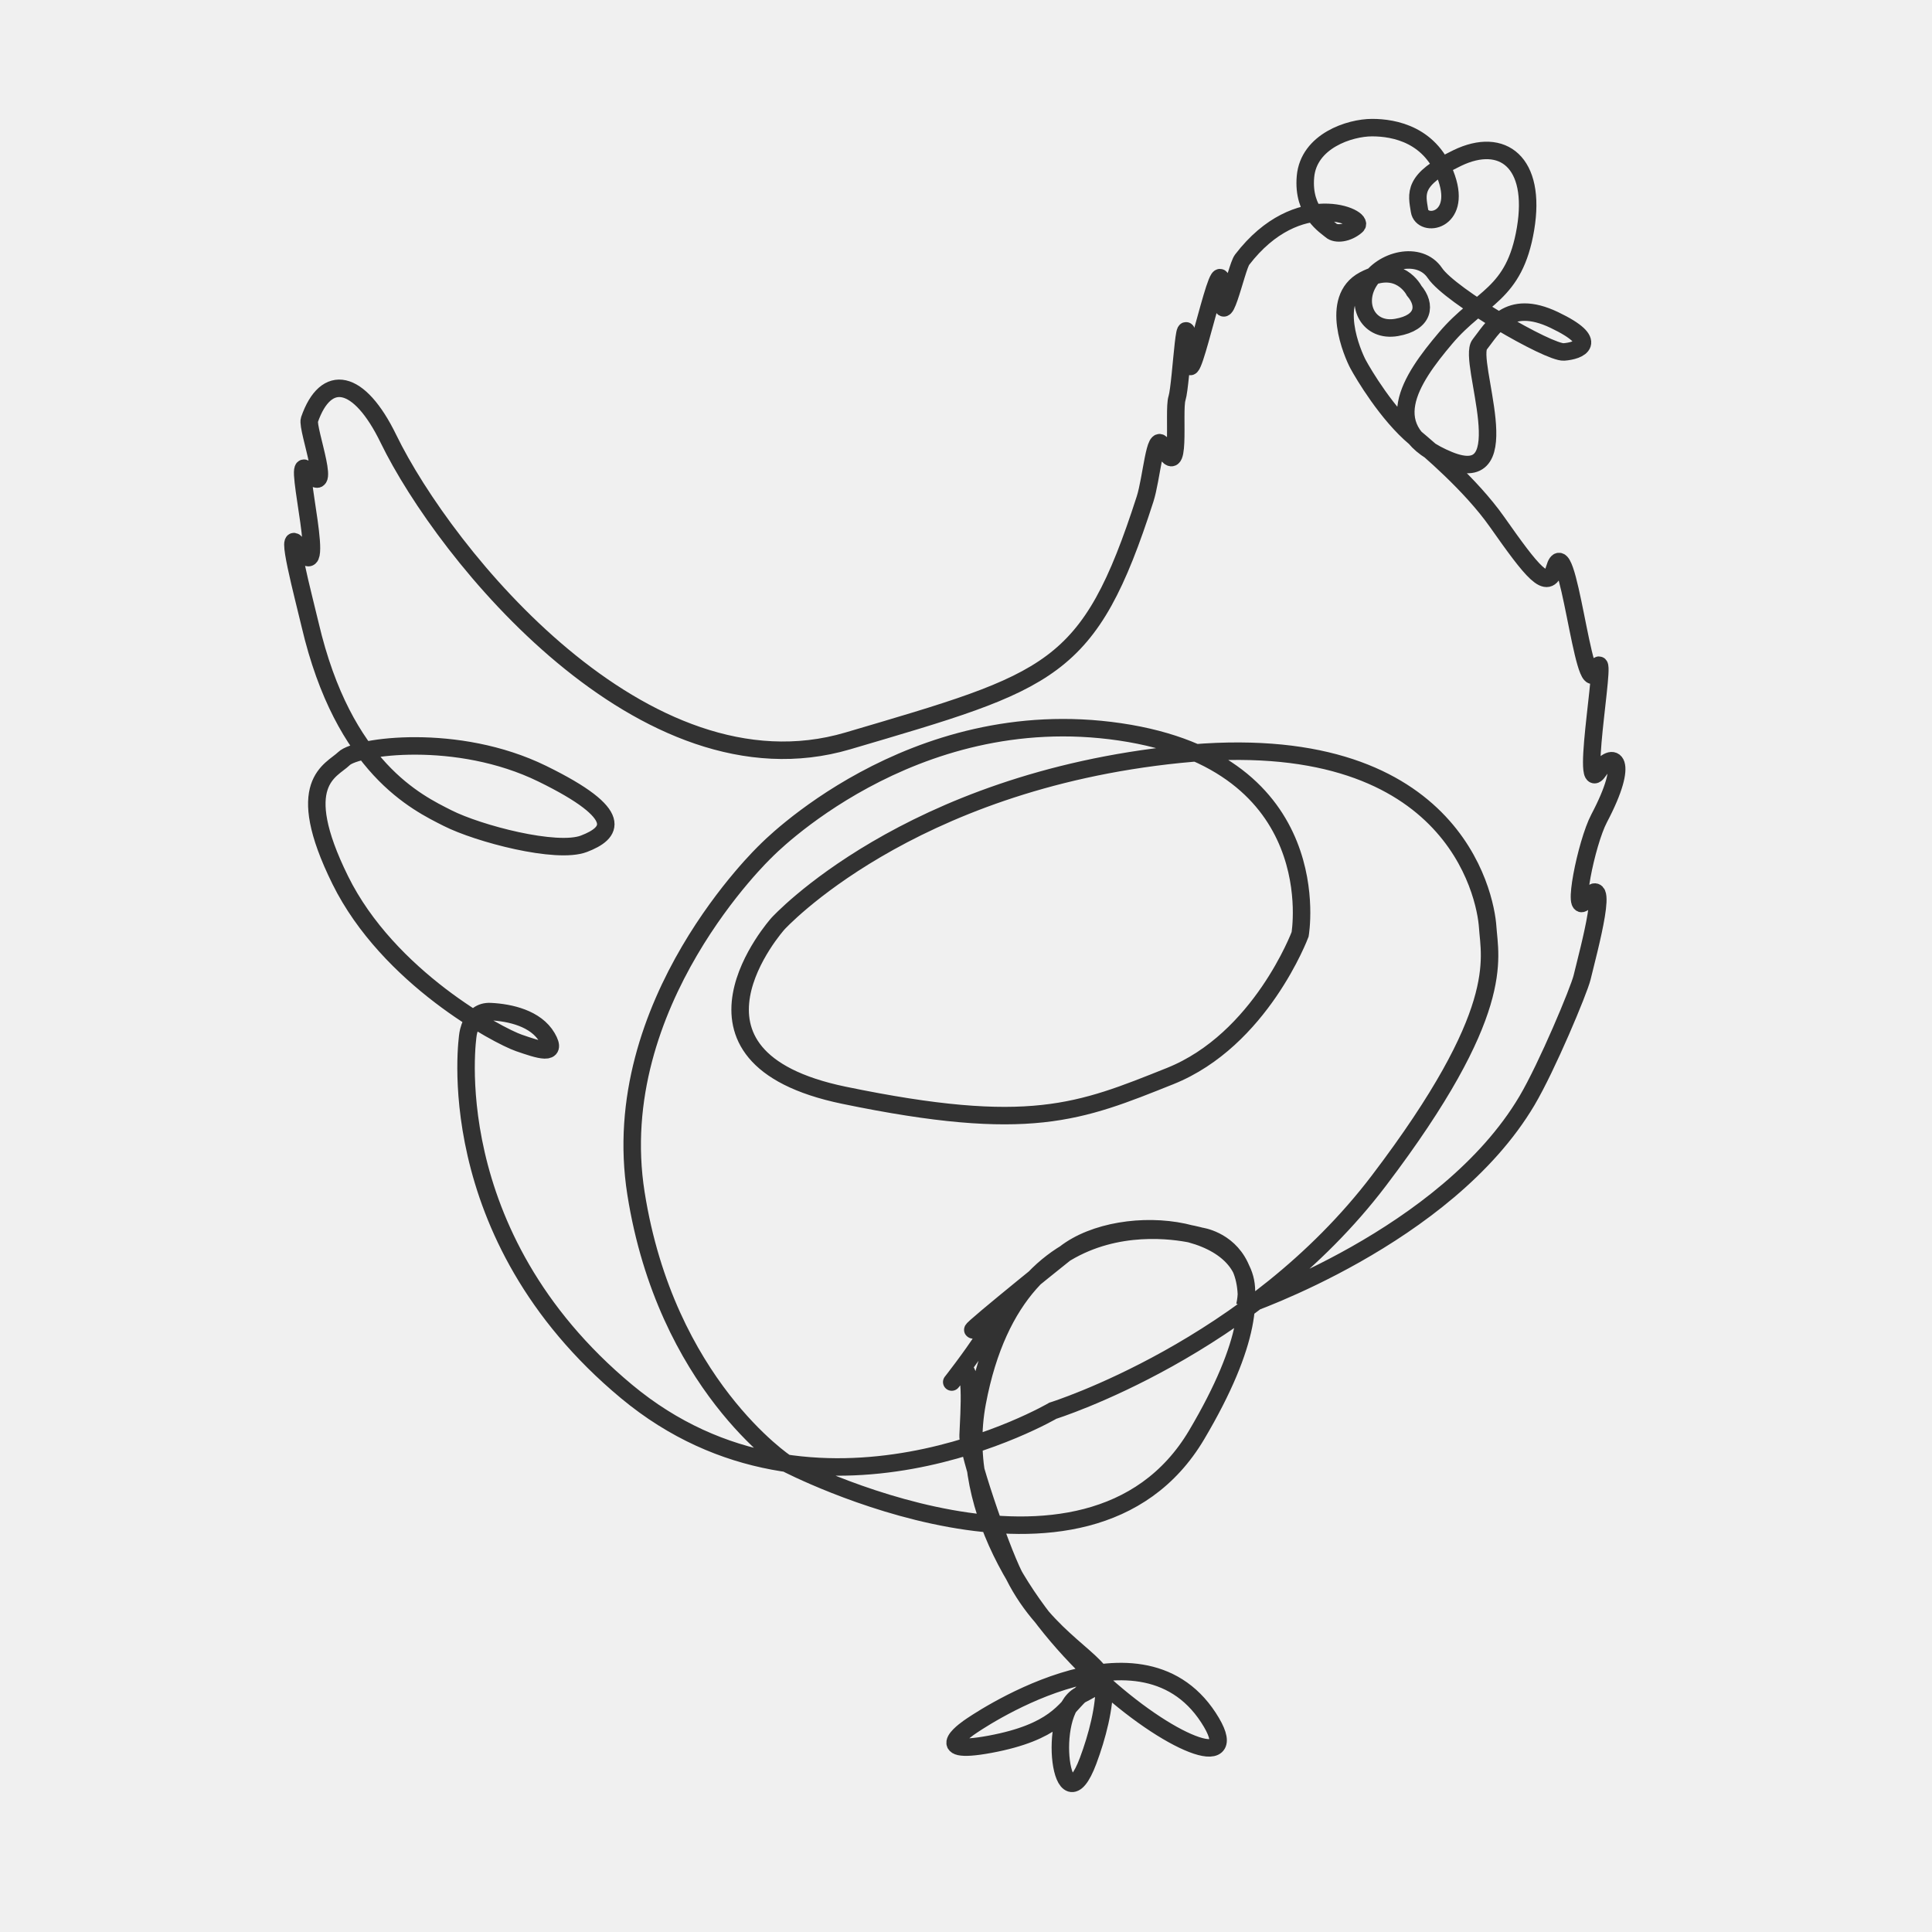
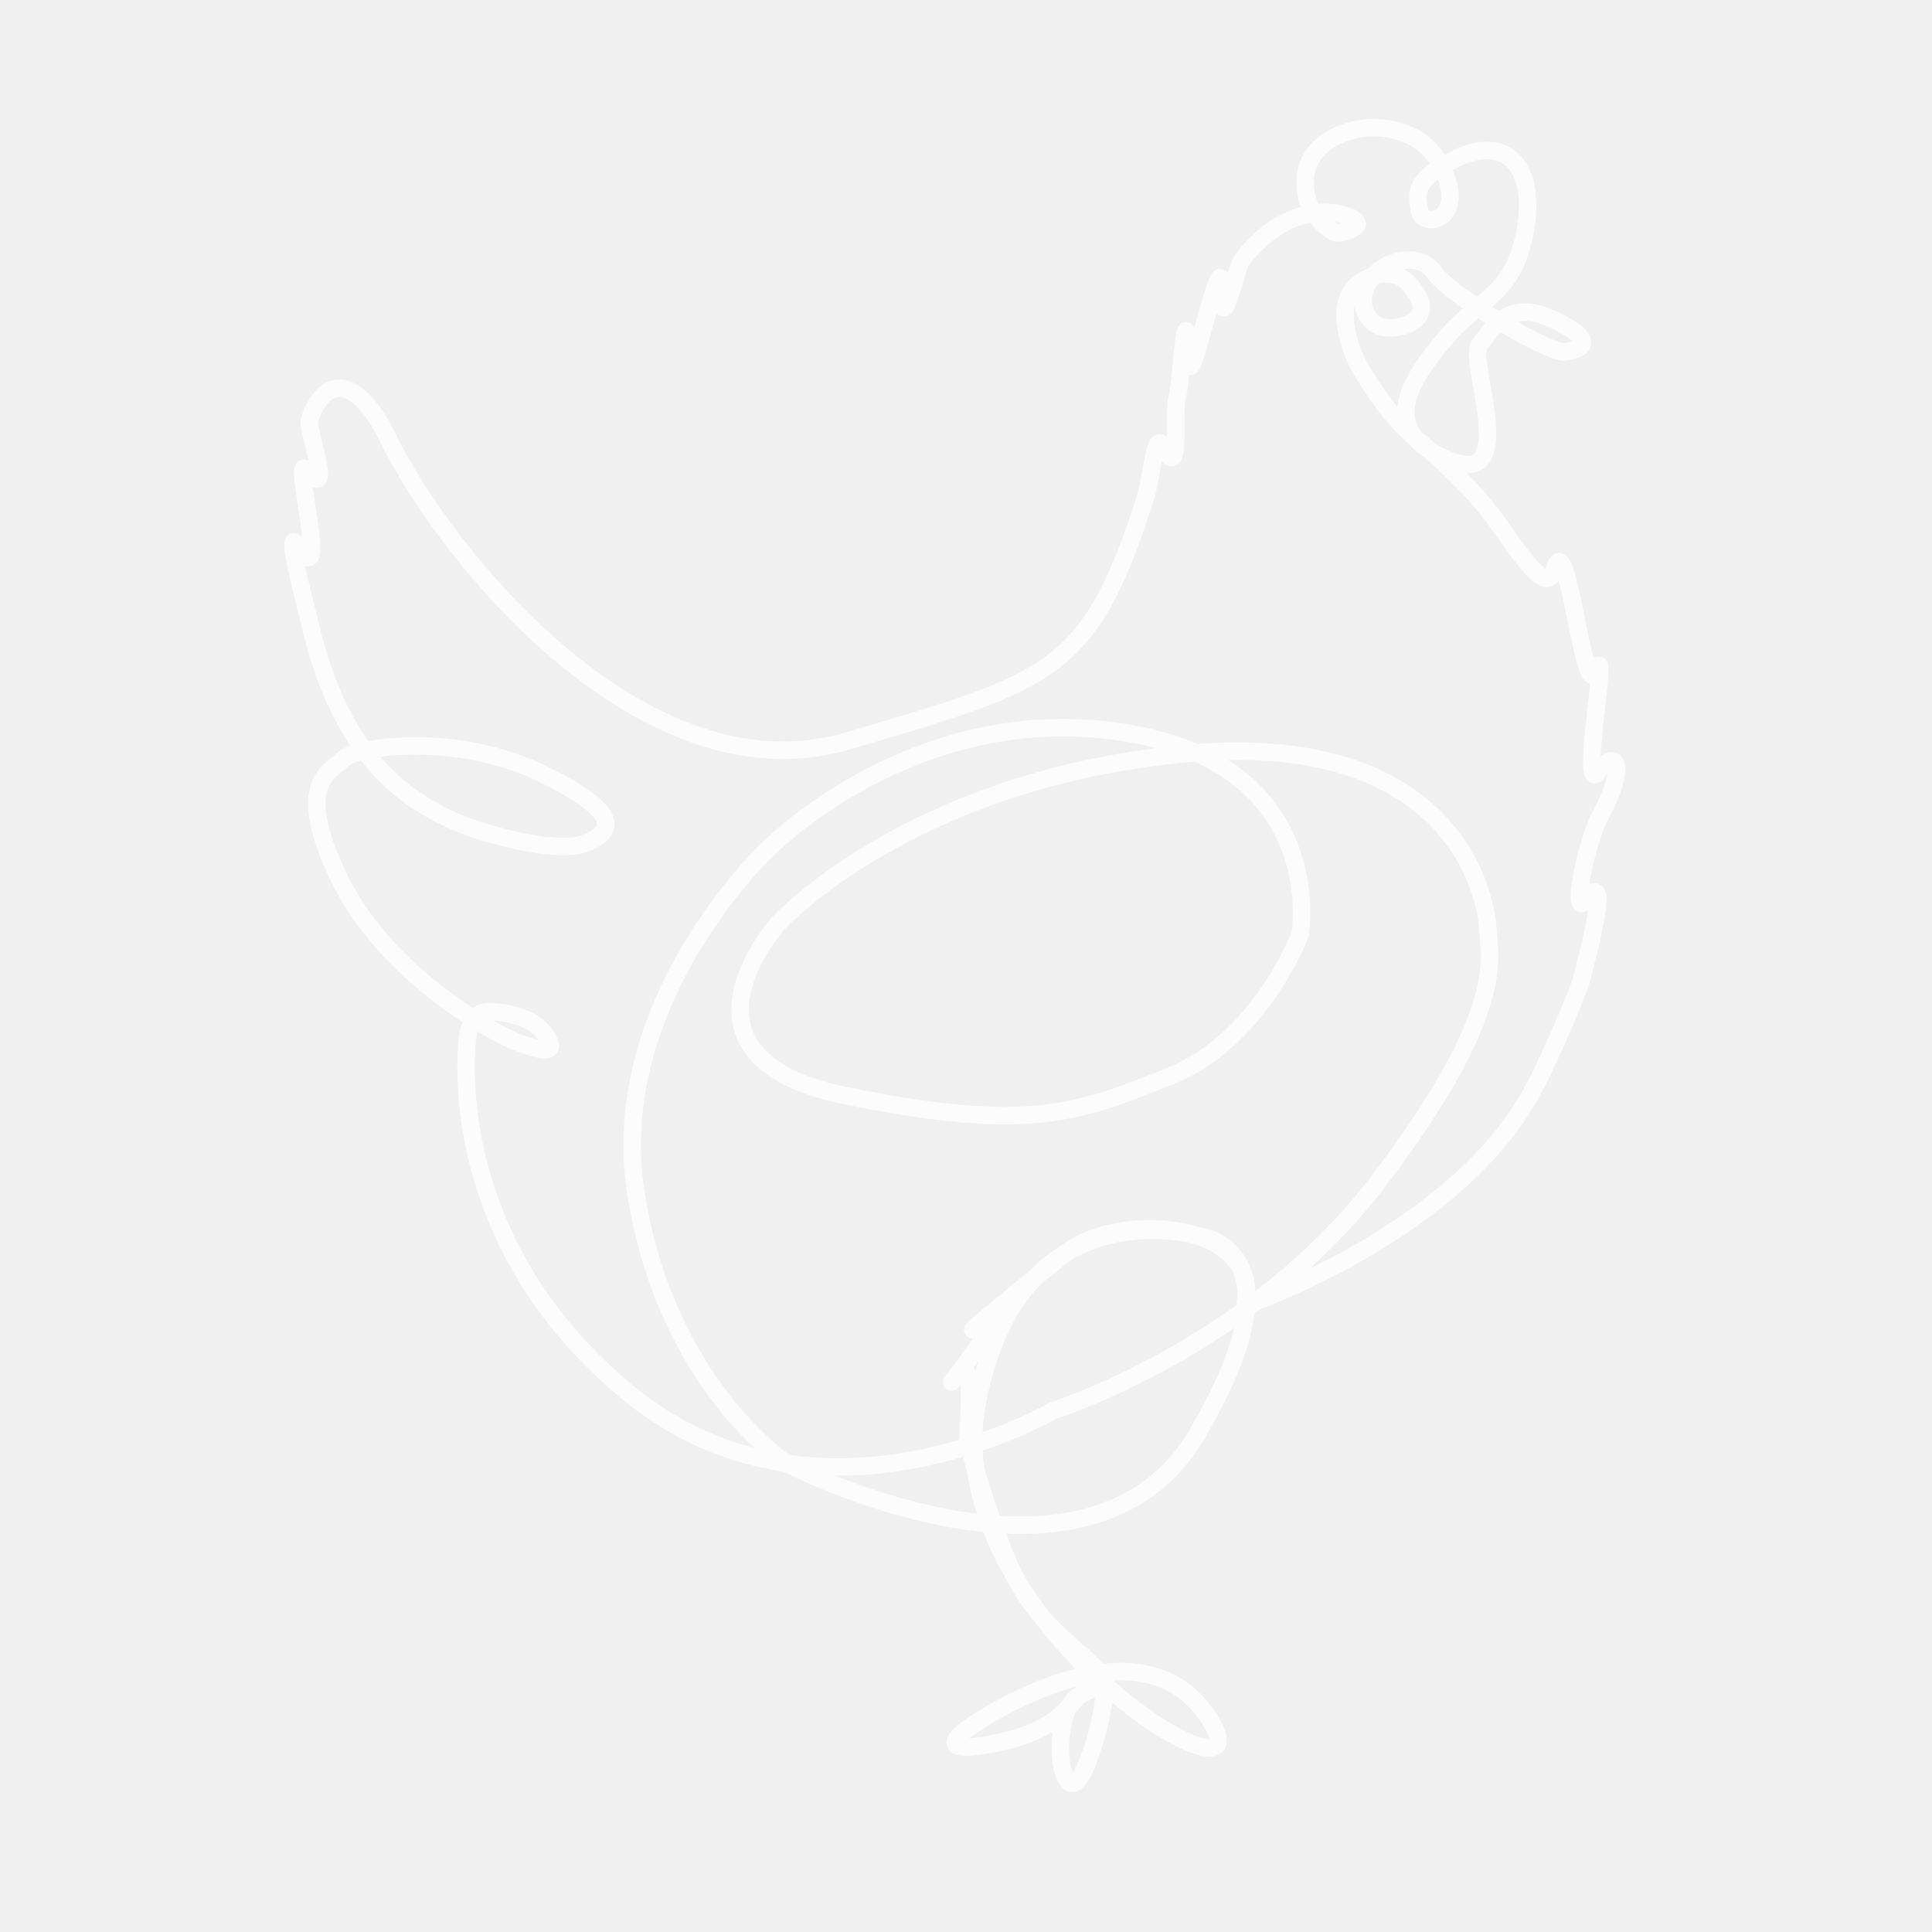
<svg xmlns="http://www.w3.org/2000/svg" width="210mm" height="210mm" viewBox="0 0 210 210" version="1.1" id="svg1" xml:space="preserve">
  <defs id="defs1" />
  <g id="layer2">
-     <path style="opacity:0.79;fill:none;stroke:#000000;stroke-width:1.9;stroke-dasharray:none" d="m 135.311,141.922 c 0,0 21.855,-7.418 30.656,-22.268 2.188,-3.692 5.659,-12.001 5.998,-13.402 0.741,-3.071 3.251,-12.208 0.337,-8.362 -1.54,2.032 0.099,-6.25 1.515,-8.936 3.417,-6.481 1.527,-7.46 -0.091,-5.104 -2.135,3.108 1.377,-15.271 -0.301,-10.862 -1.315,3.456 -3.042,-16.032 -4.45,-11.172 -0.731,2.526 -2.423,0.354 -6.263,-5.1 -2.862,-4.066 -7.604,-8.053 -8.899,-9.138 -3.031,-2.539 -5.622,-6.924 -6.195,-7.989 -0.573,-1.065 -3.216,-7.096 0.634,-9.144 3.85,-2.048 5.46,1.15 5.46,1.15 1.332,1.564 1.1,3.475 -1.911,3.996 -3.012,0.521 -4.518,-2.375 -3.07,-4.865 1.448,-2.49 5.56,-3.533 7.24,-1.043 1.68,2.49 12.394,8.688 14.016,8.572 1.622,-0.116 4.054,-1.043 -1.043,-3.475 -5.097,-2.433 -6.718,0.927 -8.108,2.664 -1.39,1.738 4.575,15.811 -3.359,12.568 -7.935,-3.243 -4.17,-8.746 -0.347,-13.263 3.823,-4.518 7.471,-4.633 8.688,-11.873 1.216,-7.24 -2.49,-10.078 -7.413,-7.703 -4.923,2.375 -4.402,3.88 -4.112,5.734 0.29,1.853 4.575,1.216 2.954,-3.533 -1.622,-4.749 -5.676,-5.502 -8.108,-5.502 -2.433,0 -6.892,1.448 -7.24,5.328 -0.347,3.88 2.259,5.386 2.78,5.85 0.521,0.463 1.795,0.348 2.78,-0.521 0.985,-0.869 -6.371,-4.228 -12.452,3.707 -0.656,0.856 -2.312,9.069 -2.242,3.031 0.064,-5.477 -3.359,11.687 -3.517,8.068 -0.389,-8.873 -0.809,2.372 -1.314,3.96 -0.455,1.432 0.584,9.599 -1.614,5.121 -0.782,-1.593 -1.144,3.617 -1.855,5.825 -6.081,18.881 -10.136,19.75 -32.318,26.294 -22.182,6.545 -43.785,-20.213 -49.925,-32.839 -3.191,-6.563 -6.802,-7.222 -8.588,-2.068 -0.333,0.961 2.862,9.339 -0.397,5.406 -1.503,-1.814 2.71,14.091 -0.862,8.306 -1.534,-2.485 0.625,5.544 1.333,8.569 3.649,15.58 11.628,19.338 14.945,21.017 3.317,1.679 11.836,3.932 14.825,2.785 2.99,-1.147 4.669,-3.112 -4.546,-7.617 -9.215,-4.505 -20.149,-2.99 -21.542,-1.638 -1.392,1.351 -5.652,2.568 -0.411,13.196 5.242,10.628 17.222,16.946 19.413,17.704 2.191,0.758 4.28,1.474 3.072,-0.594 -1.208,-2.068 -4.013,-2.703 -6.164,-2.805 -2.15,-0.102 -2.437,2.519 -2.437,2.519 0,0 -3.372,21.634 17.246,38.777 20.619,17.144 46.334,2.085 46.334,2.085 0,0 21.545,-6.718 35.445,-25.02 13.9,-18.302 12.047,-24.094 11.815,-27.569 -0.232,-3.475 -3.823,-21.777 -33.476,-18.765 -29.654,3.012 -43.67,18.418 -43.67,18.418 0,0 -12.973,14.479 7.182,18.649 20.155,4.17 25.599,1.853 35.445,-2.085 9.846,-3.938 14.132,-15.406 14.132,-15.406 0,0 3.243,-18.649 -19.576,-22.009 -22.819,-3.359 -38.524,12.98 -38.524,12.98 0,0 -17.364,16.463 -14.088,37.186 3.276,20.723 16.327,29.33 16.327,29.33 0,0 32.694,17.052 44.625,-3.103 11.931,-20.155 0.415,-21.575 0.415,-21.575 0,0 -19.759,-5.936 -24.277,18.1 -4.518,24.036 32.839,46.044 25.136,34.229 -7.703,-11.815 -25.889,0.985 -25.889,0.985 0,0 -4.885,3.219 2.159,1.909 7.044,-1.311 8.109,-3.768 9.747,-5.324 1.638,-1.556 3.686,-1.884 0,0 -3.686,1.884 -2.011,14.89 0.901,7.126 0.983,-2.621 1.831,-5.872 1.749,-8.329 -0.082,-2.457 -6.268,-4.762 -9.79,-11.806 -1.606,-3.211 -5.071,-13.438 -5.001,-15.231 0.091,-2.309 0.601,-8.812 -1.058,-6.722 -3.497,4.408 7.074,-8.669 2.43,-5.319 -4.141,2.987 7.911,-6.761 9.154,-7.729 6.307,-4.914 21.545,-3.168 19.552,5.664" id="path1" />
+     <path style="opacity:0.79;fill:none;stroke:#ffffff;stroke-width:1.9;stroke-dasharray:none;stroke-opacity:1" d="m 135.311,141.922 c 0,0 21.855,-7.418 30.656,-22.268 2.188,-3.692 5.659,-12.001 5.998,-13.402 0.741,-3.071 3.251,-12.208 0.337,-8.362 -1.54,2.032 0.099,-6.25 1.515,-8.936 3.417,-6.481 1.527,-7.46 -0.091,-5.104 -2.135,3.108 1.377,-15.271 -0.301,-10.862 -1.315,3.456 -3.042,-16.032 -4.45,-11.172 -0.731,2.526 -2.423,0.354 -6.263,-5.1 -2.862,-4.066 -7.604,-8.053 -8.899,-9.138 -3.031,-2.539 -5.622,-6.924 -6.195,-7.989 -0.573,-1.065 -3.216,-7.096 0.634,-9.144 3.85,-2.048 5.46,1.15 5.46,1.15 1.332,1.564 1.1,3.475 -1.911,3.996 -3.012,0.521 -4.518,-2.375 -3.07,-4.865 1.448,-2.49 5.56,-3.533 7.24,-1.043 1.68,2.49 12.394,8.688 14.016,8.572 1.622,-0.116 4.054,-1.043 -1.043,-3.475 -5.097,-2.433 -6.718,0.927 -8.108,2.664 -1.39,1.738 4.575,15.811 -3.359,12.568 -7.935,-3.243 -4.17,-8.746 -0.347,-13.263 3.823,-4.518 7.471,-4.633 8.688,-11.873 1.216,-7.24 -2.49,-10.078 -7.413,-7.703 -4.923,2.375 -4.402,3.88 -4.112,5.734 0.29,1.853 4.575,1.216 2.954,-3.533 -1.622,-4.749 -5.676,-5.502 -8.108,-5.502 -2.433,0 -6.892,1.448 -7.24,5.328 -0.347,3.88 2.259,5.386 2.78,5.85 0.521,0.463 1.795,0.348 2.78,-0.521 0.985,-0.869 -6.371,-4.228 -12.452,3.707 -0.656,0.856 -2.312,9.069 -2.242,3.031 0.064,-5.477 -3.359,11.687 -3.517,8.068 -0.389,-8.873 -0.809,2.372 -1.314,3.96 -0.455,1.432 0.584,9.599 -1.614,5.121 -0.782,-1.593 -1.144,3.617 -1.855,5.825 -6.081,18.881 -10.136,19.75 -32.318,26.294 -22.182,6.545 -43.785,-20.213 -49.925,-32.839 -3.191,-6.563 -6.802,-7.222 -8.588,-2.068 -0.333,0.961 2.862,9.339 -0.397,5.406 -1.503,-1.814 2.71,14.091 -0.862,8.306 -1.534,-2.485 0.625,5.544 1.333,8.569 3.649,15.58 11.628,19.338 14.945,21.017 3.317,1.679 11.836,3.932 14.825,2.785 2.99,-1.147 4.669,-3.112 -4.546,-7.617 -9.215,-4.505 -20.149,-2.99 -21.542,-1.638 -1.392,1.351 -5.652,2.568 -0.411,13.196 5.242,10.628 17.222,16.946 19.413,17.704 2.191,0.758 4.28,1.474 3.072,-0.594 -1.208,-2.068 -4.013,-2.703 -6.164,-2.805 -2.15,-0.102 -2.437,2.519 -2.437,2.519 0,0 -3.372,21.634 17.246,38.777 20.619,17.144 46.334,2.085 46.334,2.085 0,0 21.545,-6.718 35.445,-25.02 13.9,-18.302 12.047,-24.094 11.815,-27.569 -0.232,-3.475 -3.823,-21.777 -33.476,-18.765 -29.654,3.012 -43.67,18.418 -43.67,18.418 0,0 -12.973,14.479 7.182,18.649 20.155,4.17 25.599,1.853 35.445,-2.085 9.846,-3.938 14.132,-15.406 14.132,-15.406 0,0 3.243,-18.649 -19.576,-22.009 -22.819,-3.359 -38.524,12.98 -38.524,12.98 0,0 -17.364,16.463 -14.088,37.186 3.276,20.723 16.327,29.33 16.327,29.33 0,0 32.694,17.052 44.625,-3.103 11.931,-20.155 0.415,-21.575 0.415,-21.575 0,0 -19.759,-5.936 -24.277,18.1 -4.518,24.036 32.839,46.044 25.136,34.229 -7.703,-11.815 -25.889,0.985 -25.889,0.985 0,0 -4.885,3.219 2.159,1.909 7.044,-1.311 8.109,-3.768 9.747,-5.324 1.638,-1.556 3.686,-1.884 0,0 -3.686,1.884 -2.011,14.89 0.901,7.126 0.983,-2.621 1.831,-5.872 1.749,-8.329 -0.082,-2.457 -6.268,-4.762 -9.79,-11.806 -1.606,-3.211 -5.071,-13.438 -5.001,-15.231 0.091,-2.309 0.601,-8.812 -1.058,-6.722 -3.497,4.408 7.074,-8.669 2.43,-5.319 -4.141,2.987 7.911,-6.761 9.154,-7.729 6.307,-4.914 21.545,-3.168 19.552,5.664" id="path1" />
  </g>
</svg>
